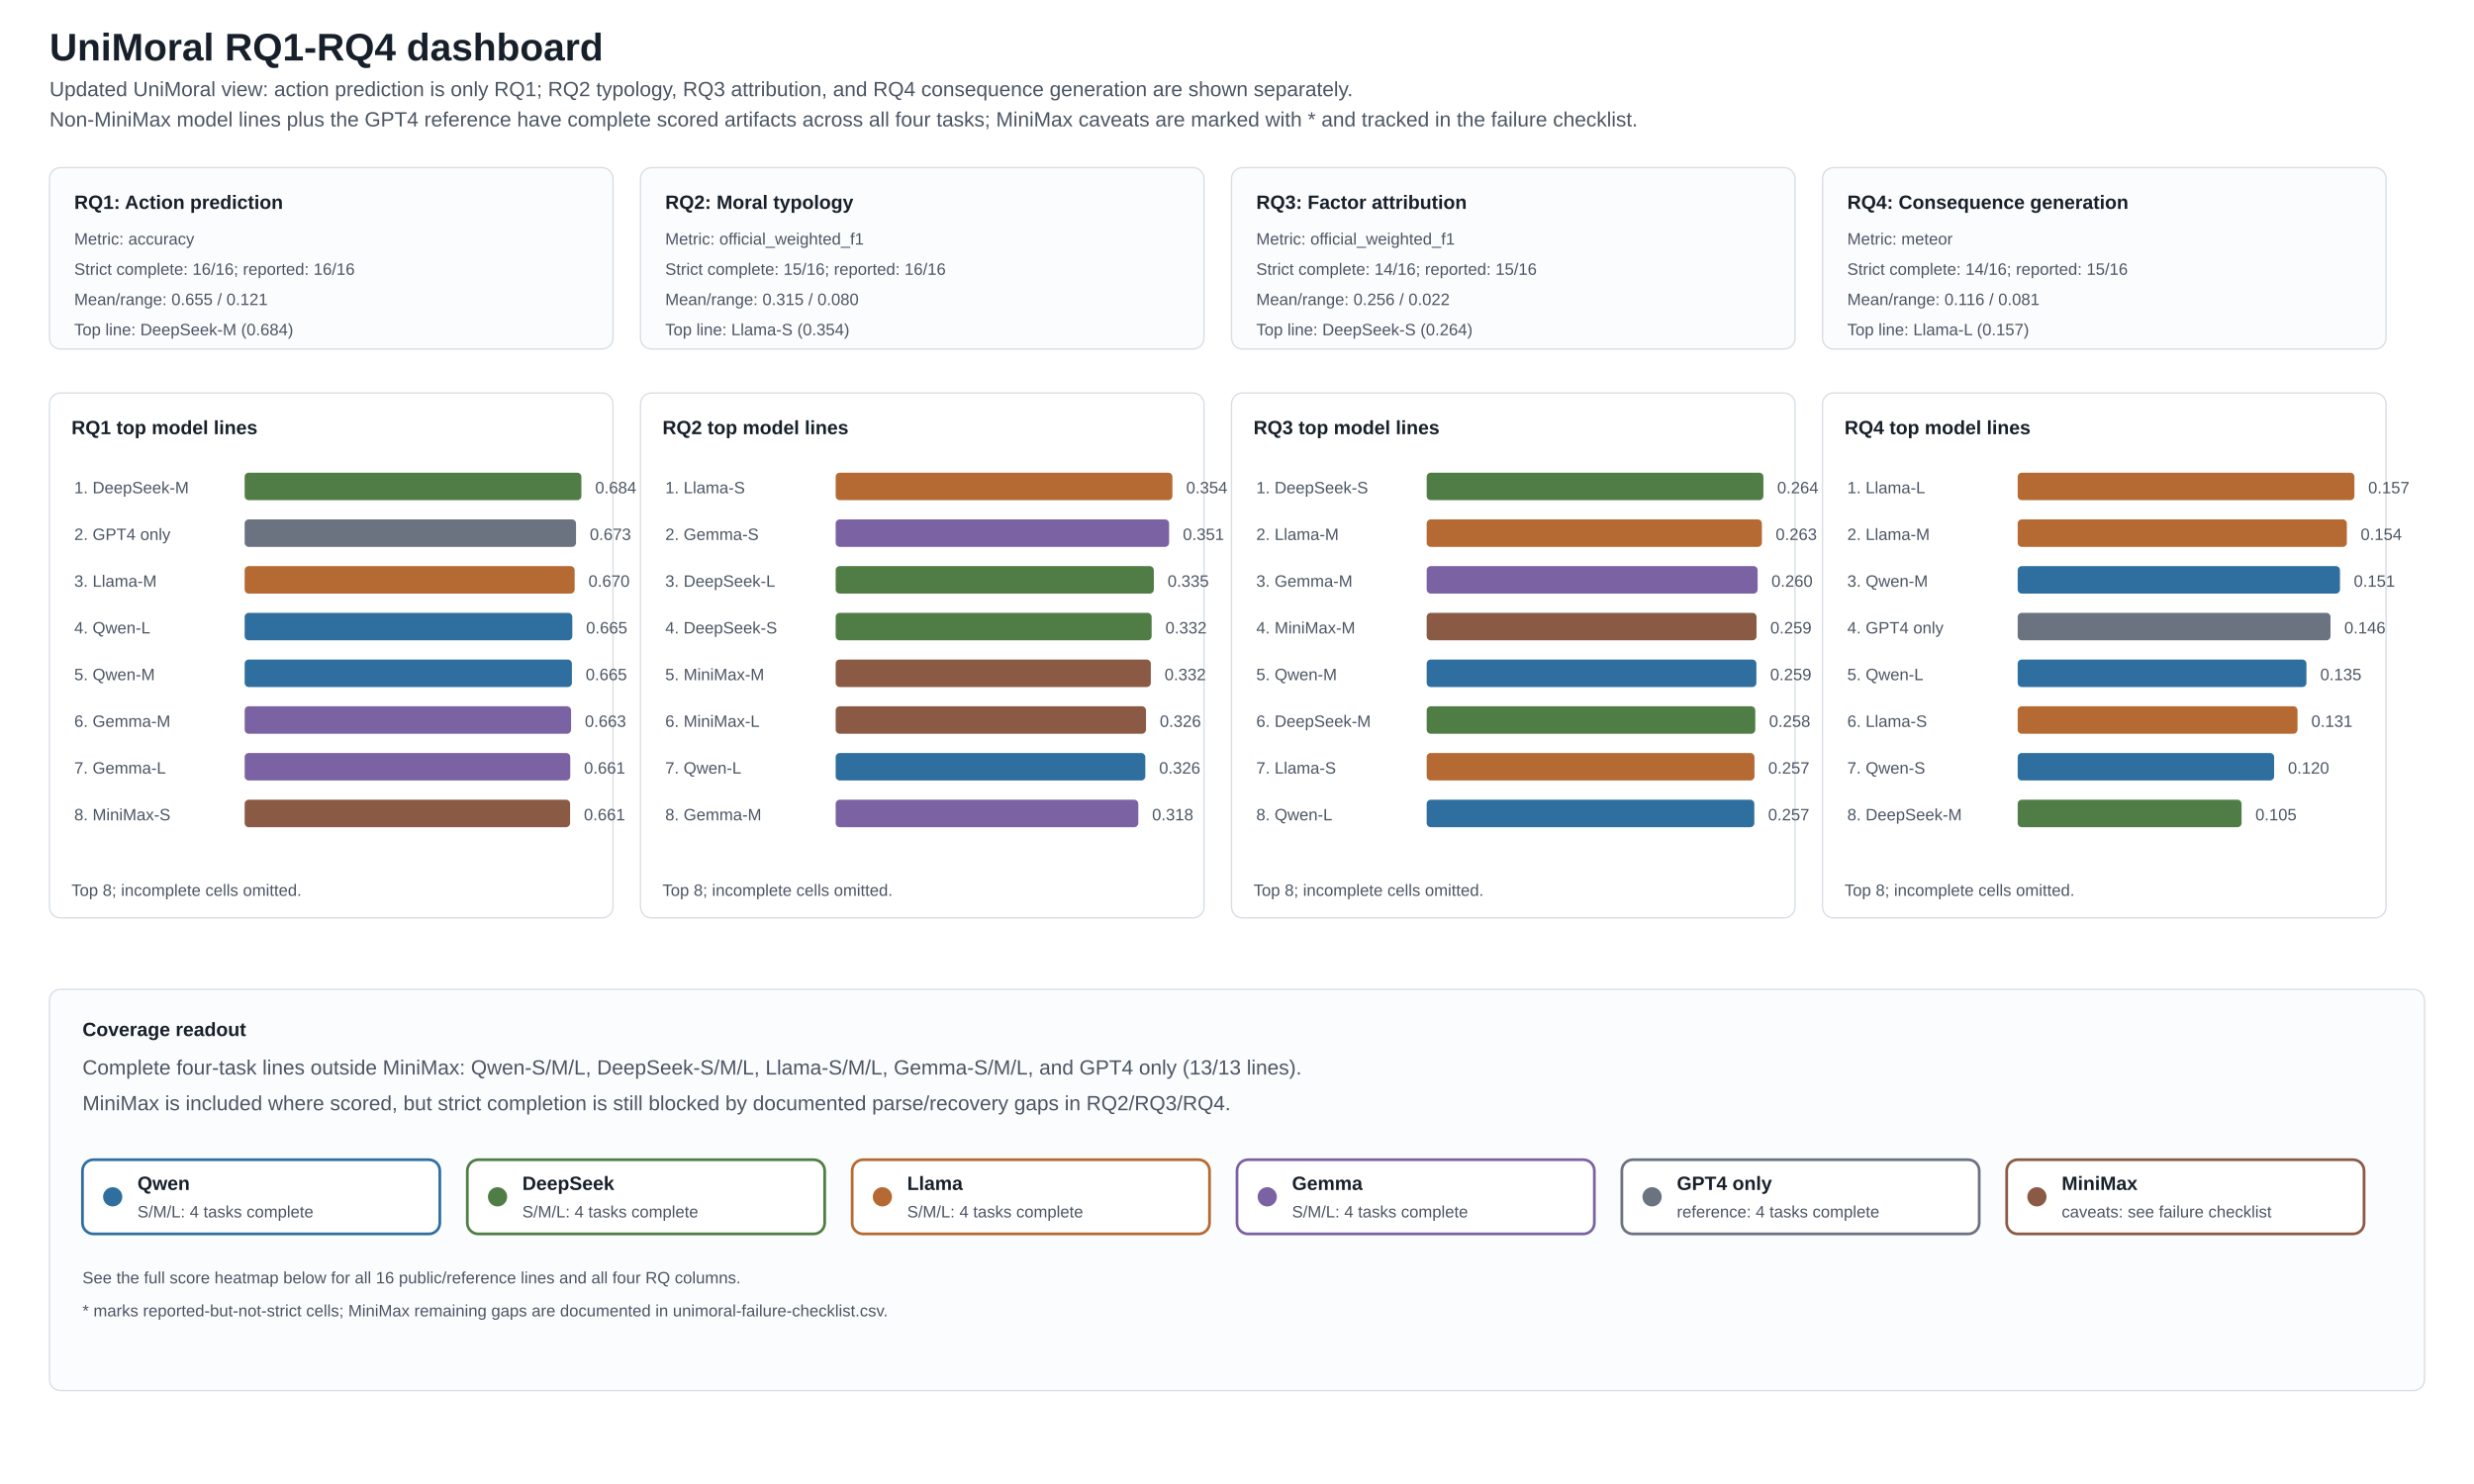
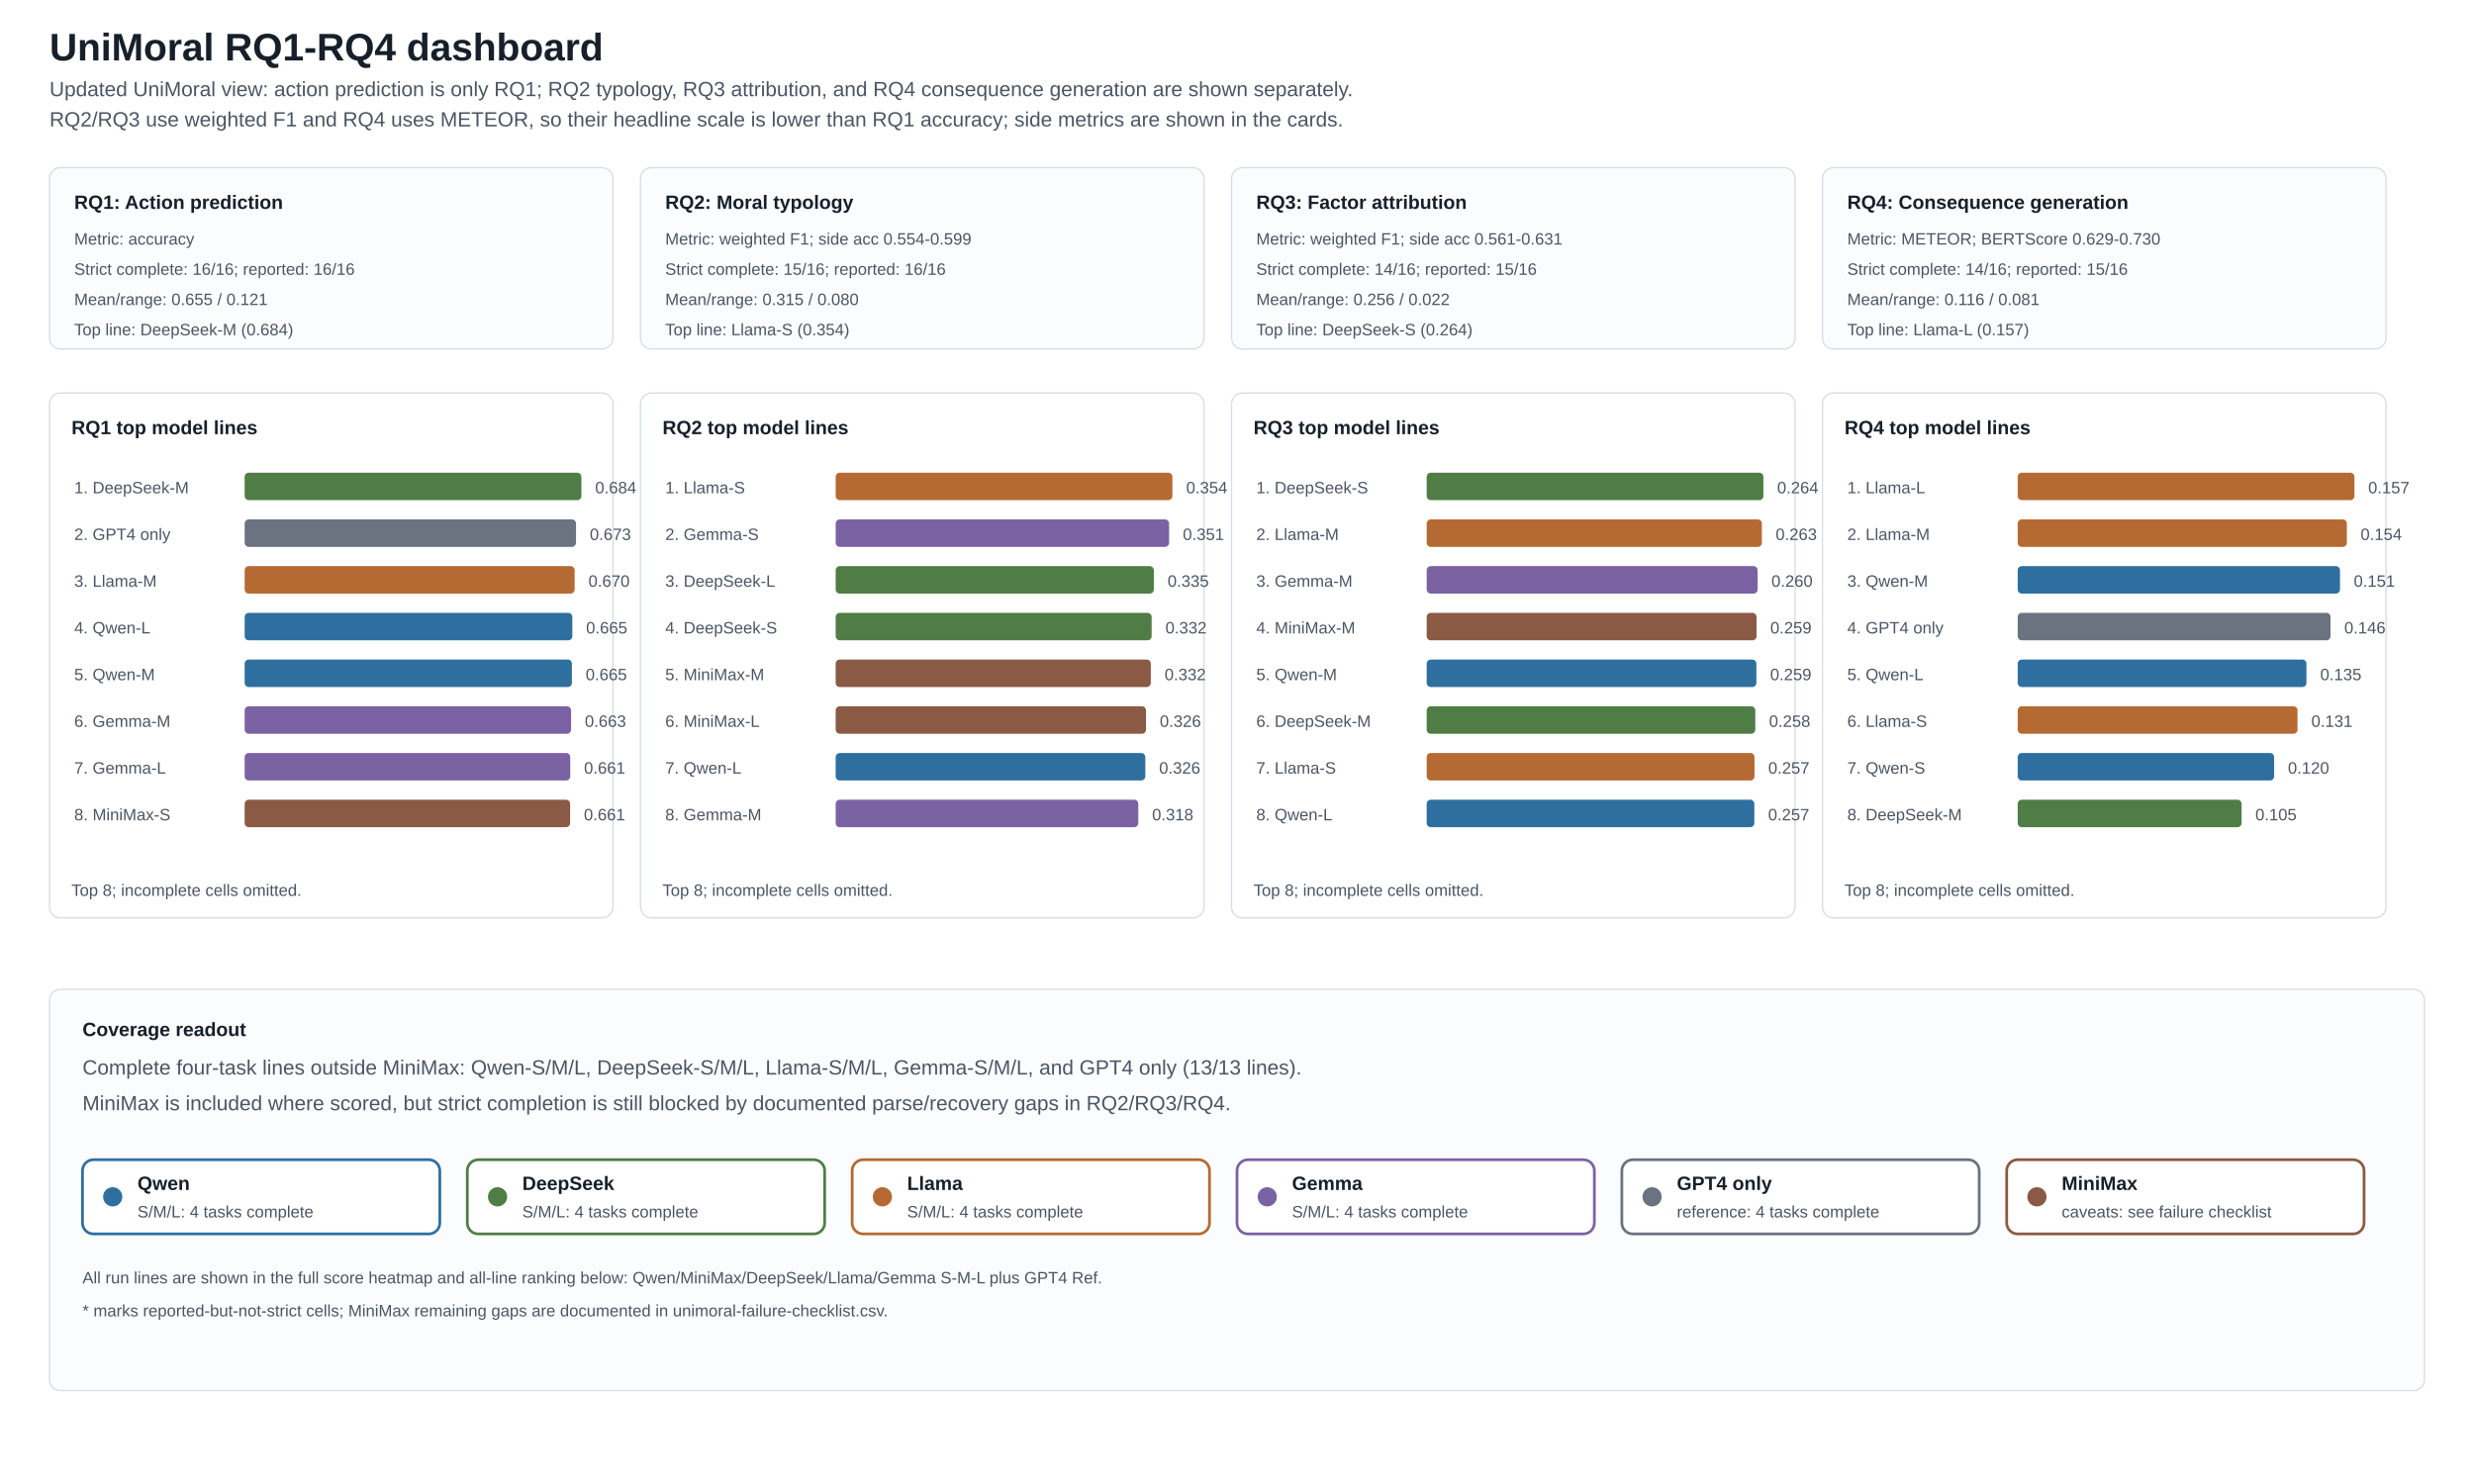
<svg xmlns="http://www.w3.org/2000/svg" width="1800" height="1080" viewBox="0 0 1800 1080">
  <style>text{font-family:Arial,sans-serif;font-size:14px;fill:#17202a}.title{font-size:28px;font-weight:700}.subtitle{font-size:15px;fill:#4b5563}.axis{font-weight:700}.small{font-size:12px;fill:#4b5563}.card{fill:#fbfcfd;stroke:#d8dee4;rx:8}.panel{fill:white;stroke:#d8dee4;rx:8}</style>
  <rect width="100%" height="100%" fill="#ffffff" />
  <text x="36" y="44" class="title">UniMoral RQ1-RQ4 dashboard</text>
  <text x="36" y="70" class="subtitle">Updated UniMoral view: action prediction is only RQ1; RQ2 typology, RQ3 attribution, and RQ4 consequence generation are shown separately.</text>
-   <text x="36" y="92" class="subtitle">Non-MiniMax model lines plus the GPT4 reference have complete scored artifacts across all four tasks; MiniMax caveats are marked with * and tracked in the failure checklist.</text>
+   <text x="36" y="92" class="subtitle">RQ2/RQ3 use weighted F1 and RQ4 uses METEOR, so their headline scale is lower than RQ1 accuracy; side metrics are shown in the cards.</text>
  <rect x="36" y="122" width="410" height="132" class="card" />
  <text x="54" y="152" class="axis">RQ1: Action prediction</text>
  <text x="54" y="178" class="small">Metric: accuracy</text>
  <text x="54" y="200" class="small">Strict complete: 16/16; reported: 16/16</text>
  <text x="54" y="222" class="small">Mean/range: 0.655 / 0.121</text>
  <text x="54" y="244" class="small">Top line: DeepSeek-M (0.684)</text>
  <rect x="466" y="122" width="410" height="132" class="card" />
  <text x="484" y="152" class="axis">RQ2: Moral typology</text>
-   <text x="484" y="178" class="small">Metric: official_weighted_f1</text>
+   <text x="484" y="178" class="small">Metric: weighted F1; side acc 0.554-0.599</text>
  <text x="484" y="200" class="small">Strict complete: 15/16; reported: 16/16</text>
  <text x="484" y="222" class="small">Mean/range: 0.315 / 0.080</text>
  <text x="484" y="244" class="small">Top line: Llama-S (0.354)</text>
  <rect x="896" y="122" width="410" height="132" class="card" />
  <text x="914" y="152" class="axis">RQ3: Factor attribution</text>
-   <text x="914" y="178" class="small">Metric: official_weighted_f1</text>
+   <text x="914" y="178" class="small">Metric: weighted F1; side acc 0.561-0.631</text>
  <text x="914" y="200" class="small">Strict complete: 14/16; reported: 15/16</text>
  <text x="914" y="222" class="small">Mean/range: 0.256 / 0.022</text>
  <text x="914" y="244" class="small">Top line: DeepSeek-S (0.264)</text>
  <rect x="1326" y="122" width="410" height="132" class="card" />
  <text x="1344" y="152" class="axis">RQ4: Consequence generation</text>
-   <text x="1344" y="178" class="small">Metric: meteor</text>
+   <text x="1344" y="178" class="small">Metric: METEOR; BERTScore 0.629-0.730</text>
  <text x="1344" y="200" class="small">Strict complete: 14/16; reported: 15/16</text>
  <text x="1344" y="222" class="small">Mean/range: 0.116 / 0.081</text>
  <text x="1344" y="244" class="small">Top line: Llama-L (0.157)</text>
  <rect x="36" y="286" width="410" height="382" class="panel" />
  <text x="52" y="316" class="axis">RQ1 top model lines</text>
  <text x="54" y="359" class="small">1. DeepSeek-M</text>
  <rect x="178" y="344" width="245.0" height="20" fill="#4f7d45" rx="3" />
  <text x="433.0" y="359" class="small">0.684</text>
  <text x="54" y="393" class="small">2. GPT4 only</text>
  <rect x="178" y="378" width="241.1" height="20" fill="#6b7280" rx="3" />
  <text x="429.1" y="393" class="small">0.673</text>
  <text x="54" y="427" class="small">3. Llama-M</text>
  <rect x="178" y="412" width="240.1" height="20" fill="#b56a33" rx="3" />
  <text x="428.1" y="427" class="small">0.670</text>
  <text x="54" y="461" class="small">4. Qwen-L</text>
  <rect x="178" y="446" width="238.4" height="20" fill="#2f6f9f" rx="3" />
  <text x="426.4" y="461" class="small">0.665</text>
  <text x="54" y="495" class="small">5. Qwen-M</text>
  <rect x="178" y="480" width="238.1" height="20" fill="#2f6f9f" rx="3" />
  <text x="426.1" y="495" class="small">0.665</text>
  <text x="54" y="529" class="small">6. Gemma-M</text>
  <rect x="178" y="514" width="237.5" height="20" fill="#7b62a3" rx="3" />
  <text x="425.5" y="529" class="small">0.663</text>
  <text x="54" y="563" class="small">7. Gemma-L</text>
  <rect x="178" y="548" width="236.9" height="20" fill="#7b62a3" rx="3" />
  <text x="424.9" y="563" class="small">0.661</text>
  <text x="54" y="597" class="small">8. MiniMax-S</text>
  <rect x="178" y="582" width="236.8" height="20" fill="#8a5a44" rx="3" />
  <text x="424.8" y="597" class="small">0.661</text>
  <text x="52" y="652" class="small">Top 8; incomplete cells omitted.</text>
  <rect x="466" y="286" width="410" height="382" class="panel" />
  <text x="482" y="316" class="axis">RQ2 top model lines</text>
  <text x="484" y="359" class="small">1. Llama-S</text>
  <rect x="608" y="344" width="245.0" height="20" fill="#b56a33" rx="3" />
  <text x="863.0" y="359" class="small">0.354</text>
  <text x="484" y="393" class="small">2. Gemma-S</text>
  <rect x="608" y="378" width="242.6" height="20" fill="#7b62a3" rx="3" />
  <text x="860.6" y="393" class="small">0.351</text>
  <text x="484" y="427" class="small">3. DeepSeek-L</text>
  <rect x="608" y="412" width="231.5" height="20" fill="#4f7d45" rx="3" />
  <text x="849.5" y="427" class="small">0.335</text>
  <text x="484" y="461" class="small">4. DeepSeek-S</text>
  <rect x="608" y="446" width="229.9" height="20" fill="#4f7d45" rx="3" />
  <text x="847.9" y="461" class="small">0.332</text>
  <text x="484" y="495" class="small">5. MiniMax-M</text>
  <rect x="608" y="480" width="229.3" height="20" fill="#8a5a44" rx="3" />
  <text x="847.3" y="495" class="small">0.332</text>
  <text x="484" y="529" class="small">6. MiniMax-L</text>
  <rect x="608" y="514" width="225.8" height="20" fill="#8a5a44" rx="3" />
  <text x="843.8" y="529" class="small">0.326</text>
  <text x="484" y="563" class="small">7. Qwen-L</text>
  <rect x="608" y="548" width="225.3" height="20" fill="#2f6f9f" rx="3" />
  <text x="843.3" y="563" class="small">0.326</text>
  <text x="484" y="597" class="small">8. Gemma-M</text>
  <rect x="608" y="582" width="220.2" height="20" fill="#7b62a3" rx="3" />
  <text x="838.2" y="597" class="small">0.318</text>
  <text x="482" y="652" class="small">Top 8; incomplete cells omitted.</text>
  <rect x="896" y="286" width="410" height="382" class="panel" />
  <text x="912" y="316" class="axis">RQ3 top model lines</text>
  <text x="914" y="359" class="small">1. DeepSeek-S</text>
  <rect x="1038" y="344" width="245.0" height="20" fill="#4f7d45" rx="3" />
  <text x="1293.0" y="359" class="small">0.264</text>
  <text x="914" y="393" class="small">2. Llama-M</text>
  <rect x="1038" y="378" width="243.9" height="20" fill="#b56a33" rx="3" />
  <text x="1291.9" y="393" class="small">0.263</text>
  <text x="914" y="427" class="small">3. Gemma-M</text>
  <rect x="1038" y="412" width="240.8" height="20" fill="#7b62a3" rx="3" />
  <text x="1288.8" y="427" class="small">0.260</text>
  <text x="914" y="461" class="small">4. MiniMax-M</text>
  <rect x="1038" y="446" width="240.0" height="20" fill="#8a5a44" rx="3" />
  <text x="1288.0" y="461" class="small">0.259</text>
  <text x="914" y="495" class="small">5. Qwen-M</text>
  <rect x="1038" y="480" width="239.9" height="20" fill="#2f6f9f" rx="3" />
  <text x="1287.9" y="495" class="small">0.259</text>
  <text x="914" y="529" class="small">6. DeepSeek-M</text>
  <rect x="1038" y="514" width="239.1" height="20" fill="#4f7d45" rx="3" />
  <text x="1287.1" y="529" class="small">0.258</text>
  <text x="914" y="563" class="small">7. Llama-S</text>
  <rect x="1038" y="548" width="238.5" height="20" fill="#b56a33" rx="3" />
  <text x="1286.5" y="563" class="small">0.257</text>
  <text x="914" y="597" class="small">8. Qwen-L</text>
  <rect x="1038" y="582" width="238.4" height="20" fill="#2f6f9f" rx="3" />
  <text x="1286.4" y="597" class="small">0.257</text>
  <text x="912" y="652" class="small">Top 8; incomplete cells omitted.</text>
  <rect x="1326" y="286" width="410" height="382" class="panel" />
  <text x="1342" y="316" class="axis">RQ4 top model lines</text>
  <text x="1344" y="359" class="small">1. Llama-L</text>
  <rect x="1468" y="344" width="245.0" height="20" fill="#b56a33" rx="3" />
  <text x="1723.0" y="359" class="small">0.157</text>
  <text x="1344" y="393" class="small">2. Llama-M</text>
  <rect x="1468" y="378" width="239.5" height="20" fill="#b56a33" rx="3" />
  <text x="1717.5" y="393" class="small">0.154</text>
  <text x="1344" y="427" class="small">3. Qwen-M</text>
  <rect x="1468" y="412" width="234.5" height="20" fill="#2f6f9f" rx="3" />
  <text x="1712.5" y="427" class="small">0.151</text>
  <text x="1344" y="461" class="small">4. GPT4 only</text>
  <rect x="1468" y="446" width="227.6" height="20" fill="#6b7280" rx="3" />
  <text x="1705.6" y="461" class="small">0.146</text>
  <text x="1344" y="495" class="small">5. Qwen-L</text>
  <rect x="1468" y="480" width="210.1" height="20" fill="#2f6f9f" rx="3" />
  <text x="1688.1" y="495" class="small">0.135</text>
  <text x="1344" y="529" class="small">6. Llama-S</text>
  <rect x="1468" y="514" width="203.6" height="20" fill="#b56a33" rx="3" />
  <text x="1681.6" y="529" class="small">0.131</text>
  <text x="1344" y="563" class="small">7. Qwen-S</text>
  <rect x="1468" y="548" width="186.6" height="20" fill="#2f6f9f" rx="3" />
  <text x="1664.6" y="563" class="small">0.120</text>
  <text x="1344" y="597" class="small">8. DeepSeek-M</text>
  <rect x="1468" y="582" width="162.9" height="20" fill="#4f7d45" rx="3" />
  <text x="1640.9" y="597" class="small">0.105</text>
  <text x="1342" y="652" class="small">Top 8; incomplete cells omitted.</text>
  <rect x="36" y="720" width="1728" height="292" fill="#fbfcfd" stroke="#d8dee4" rx="8" />
  <text x="60" y="754" class="axis">Coverage readout</text>
  <text x="60" y="782" class="subtitle">Complete four-task lines outside MiniMax: Qwen-S/M/L, DeepSeek-S/M/L, Llama-S/M/L, Gemma-S/M/L, and GPT4 only (13/13 lines).</text>
  <text x="60" y="808" class="subtitle">MiniMax is included where scored, but strict completion is still blocked by documented parse/recovery gaps in RQ2/RQ3/RQ4.</text>
  <rect x="60" y="844" width="260" height="54" fill="white" stroke="#2f6f9f" stroke-width="2" rx="8" />
  <circle cx="82" cy="871" r="7" fill="#2f6f9f" />
  <text x="100" y="866" class="axis">Qwen</text>
  <text x="100" y="886" class="small">S/M/L: 4 tasks complete</text>
  <rect x="340" y="844" width="260" height="54" fill="white" stroke="#4f7d45" stroke-width="2" rx="8" />
  <circle cx="362" cy="871" r="7" fill="#4f7d45" />
  <text x="380" y="866" class="axis">DeepSeek</text>
  <text x="380" y="886" class="small">S/M/L: 4 tasks complete</text>
  <rect x="620" y="844" width="260" height="54" fill="white" stroke="#b56a33" stroke-width="2" rx="8" />
  <circle cx="642" cy="871" r="7" fill="#b56a33" />
  <text x="660" y="866" class="axis">Llama</text>
  <text x="660" y="886" class="small">S/M/L: 4 tasks complete</text>
  <rect x="900" y="844" width="260" height="54" fill="white" stroke="#7b62a3" stroke-width="2" rx="8" />
  <circle cx="922" cy="871" r="7" fill="#7b62a3" />
  <text x="940" y="866" class="axis">Gemma</text>
  <text x="940" y="886" class="small">S/M/L: 4 tasks complete</text>
  <rect x="1180" y="844" width="260" height="54" fill="white" stroke="#6b7280" stroke-width="2" rx="8" />
  <circle cx="1202" cy="871" r="7" fill="#6b7280" />
  <text x="1220" y="866" class="axis">GPT4 only</text>
  <text x="1220" y="886" class="small">reference: 4 tasks complete</text>
  <rect x="1460" y="844" width="260" height="54" fill="white" stroke="#8a5a44" stroke-width="2" rx="8" />
  <circle cx="1482" cy="871" r="7" fill="#8a5a44" />
  <text x="1500" y="866" class="axis">MiniMax</text>
  <text x="1500" y="886" class="small">caveats: see failure checklist</text>
-   <text x="60" y="934" class="small">See the full score heatmap below for all 16 public/reference lines and all four RQ columns.</text>
+   <text x="60" y="934" class="small">All run lines are shown in the full score heatmap and all-line ranking below: Qwen/MiniMax/DeepSeek/Llama/Gemma S-M-L plus GPT4 Ref.</text>
  <text x="60" y="958" class="small">* marks reported-but-not-strict cells; MiniMax remaining gaps are documented in unimoral-failure-checklist.csv.</text>
</svg>
